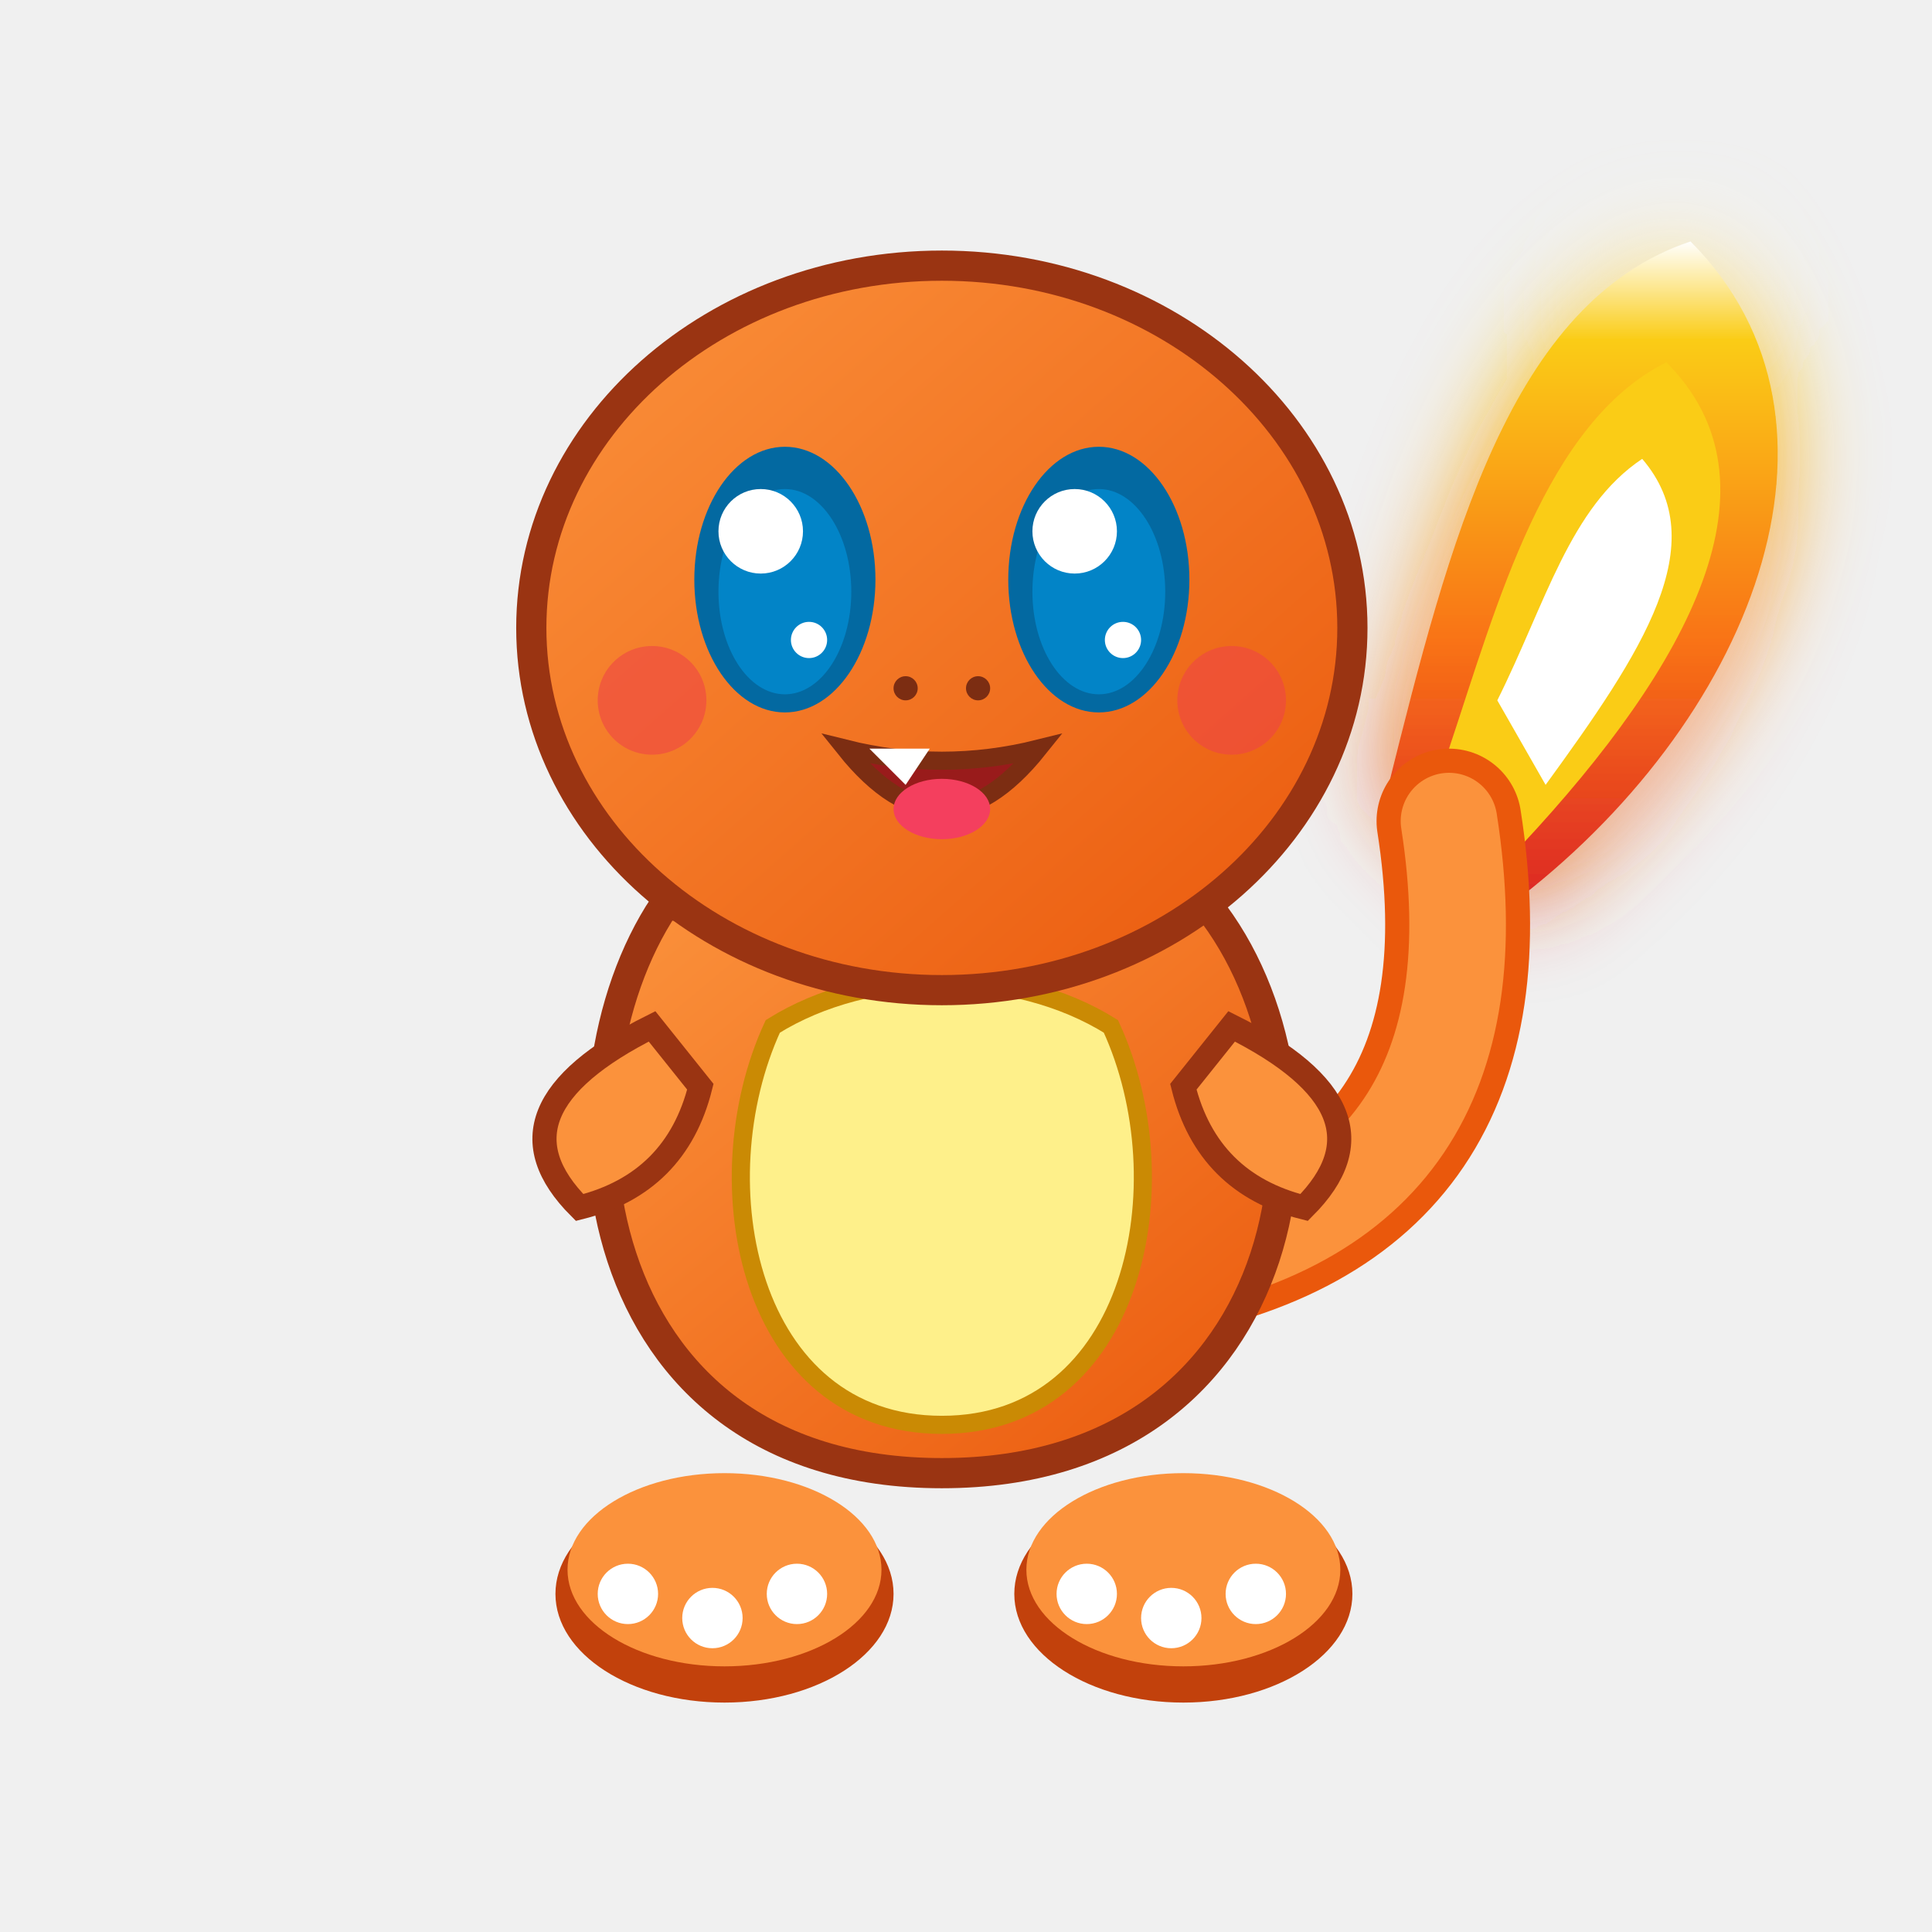
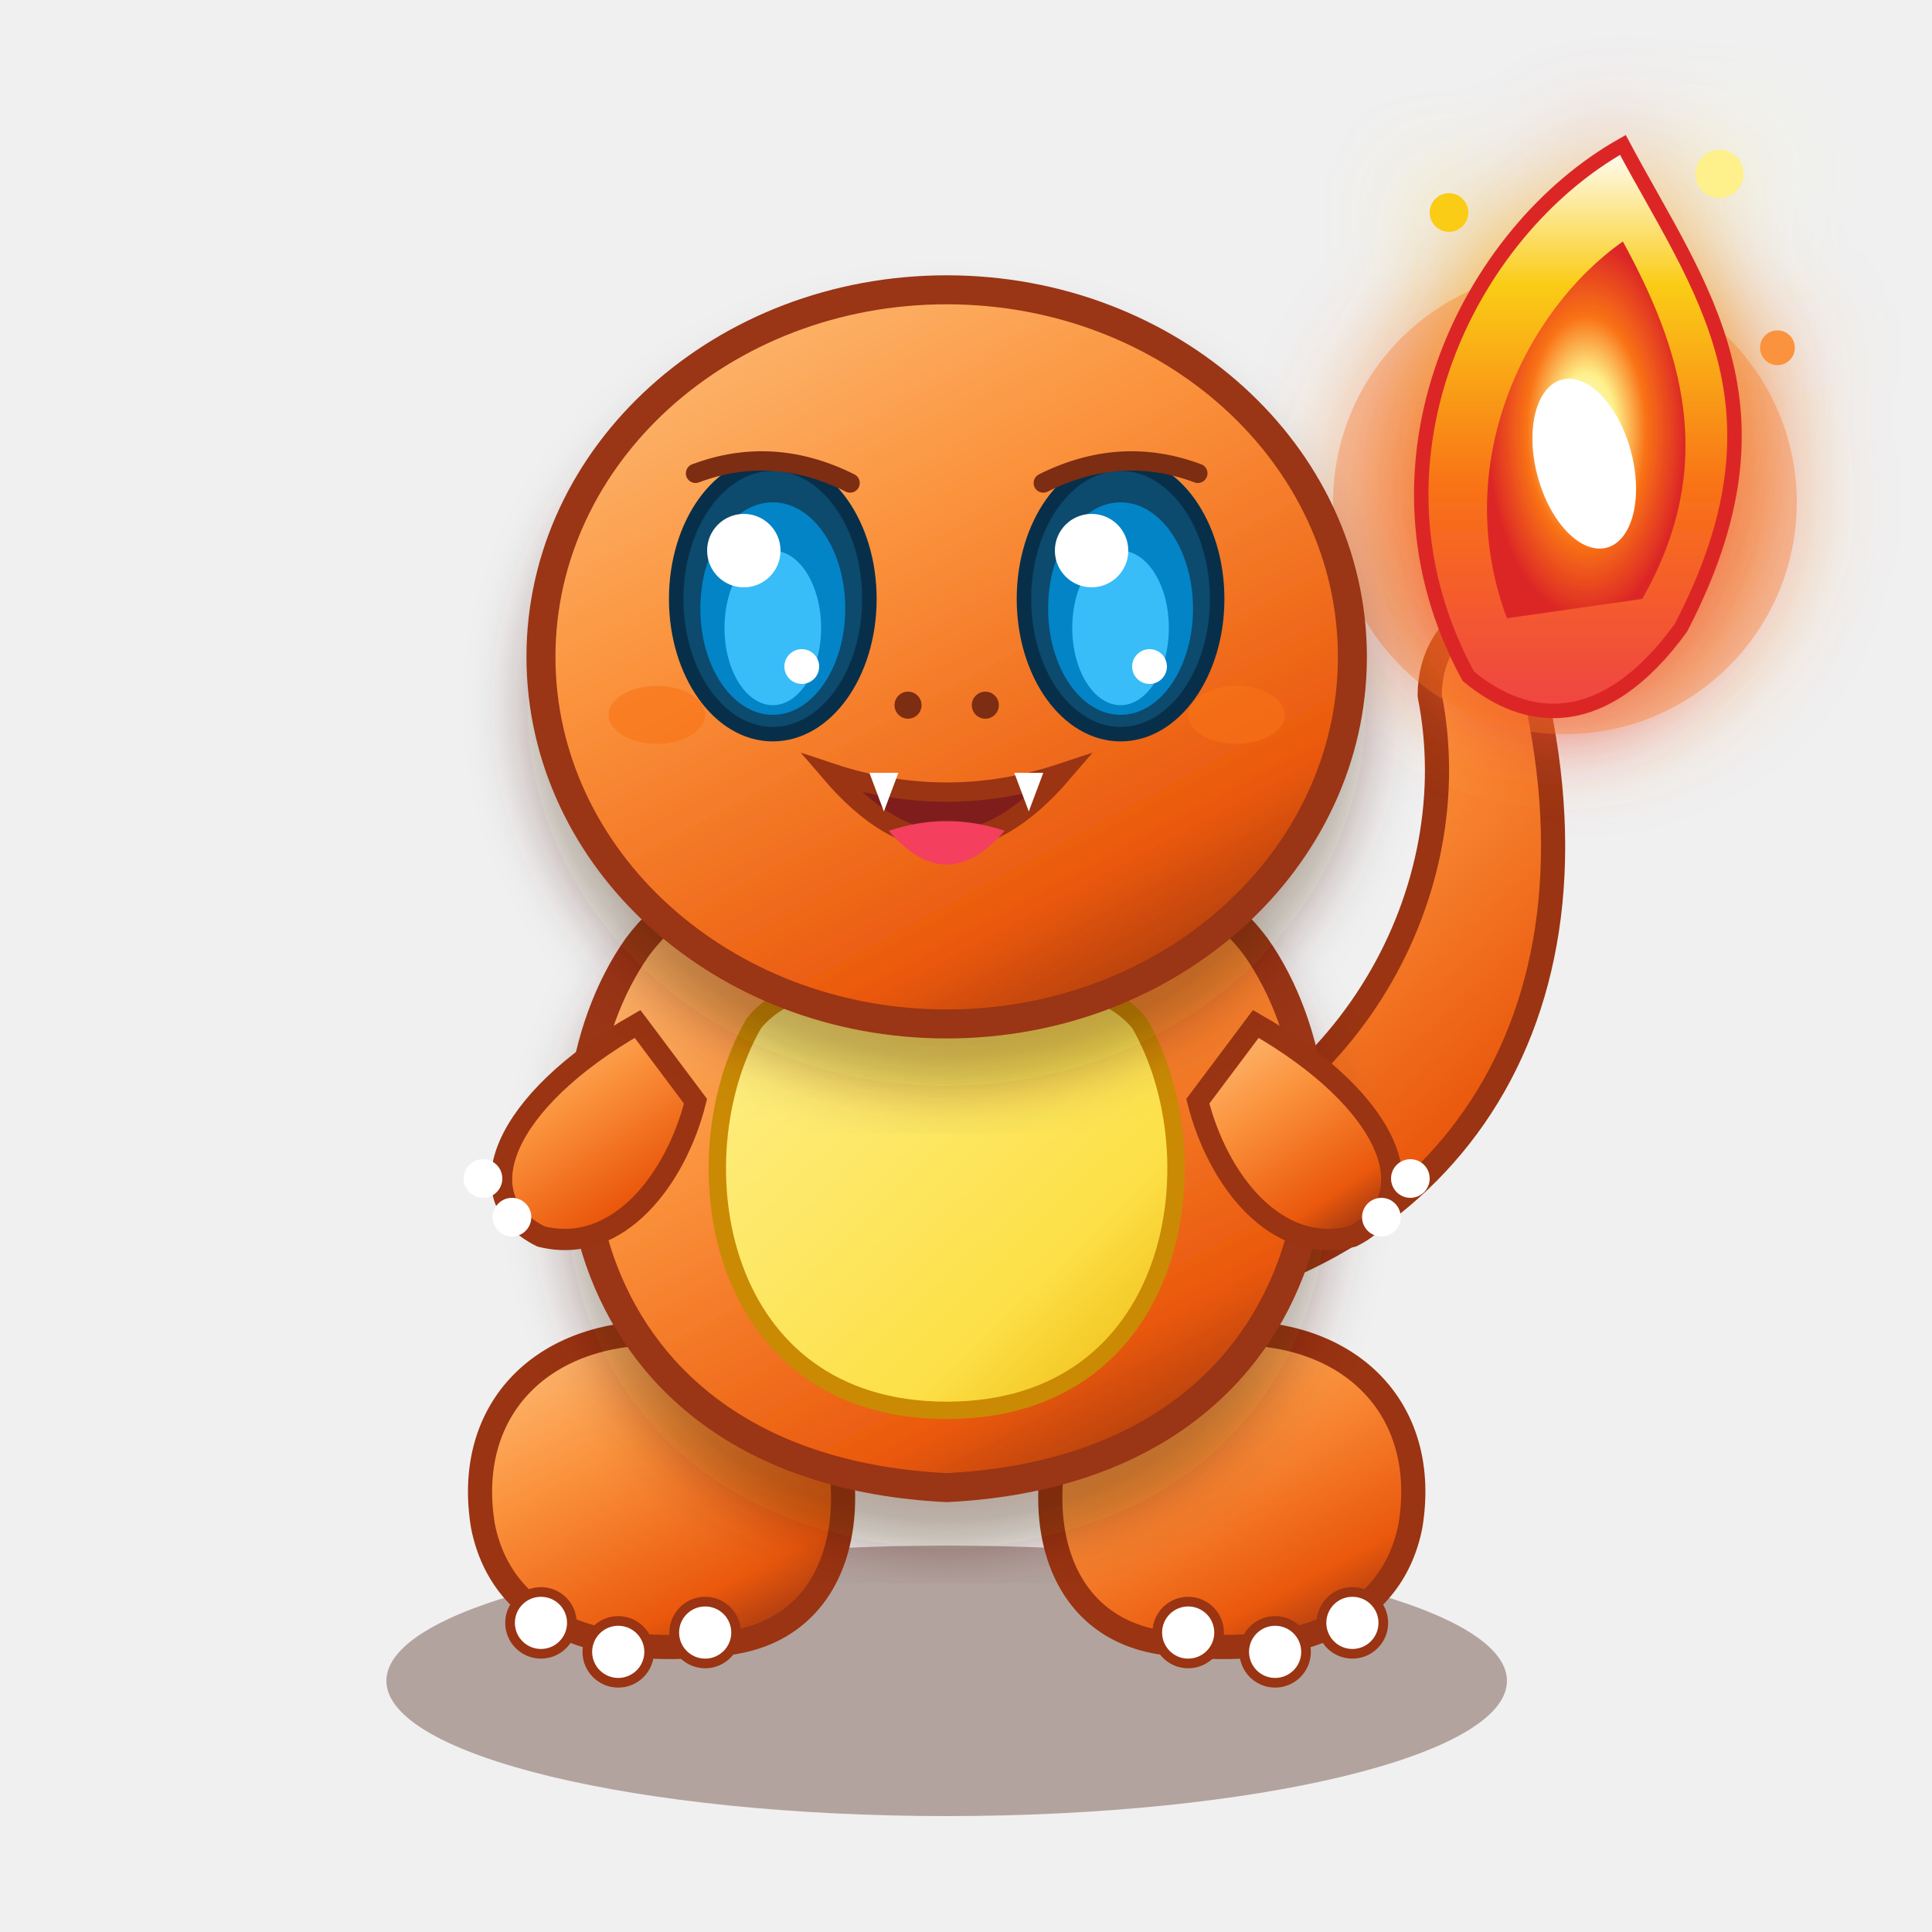
- <svg xmlns="http://www.w3.org/2000/svg" viewBox="0 0 160 160" width="160" height="160">
+ <svg xmlns="http://www.w3.org/2000/svg" viewBox="0 0 200 200" width="200" height="200">
  <defs>
-     <filter id="flame-glow-fx" x="-30%" y="-30%" width="160%" height="160%">
-       <feGaussianBlur stdDeviation="4" result="blur" />
+     <filter id="flame-glow" x="-30%" y="-30%" width="160%" height="160%">
+       <feGaussianBlur stdDeviation="5" result="blur" />
      <feComposite in="SourceGraphic" in2="blur" operator="over" />
    </filter>
-     <linearGradient id="fire-grad" x1="0%" y1="100%" x2="0%" y2="0%">
-       <stop offset="0%" stop-color="#dc2626" />
+     <linearGradient id="fc-body-grad" x1="20%" y1="0%" x2="80%" y2="100%">
+       <stop offset="0%" stop-color="#fdba74" />
+       <stop offset="35%" stop-color="#fb923c" />
+       <stop offset="80%" stop-color="#ea580c" />
+       <stop offset="100%" stop-color="#9a3412" />
+     </linearGradient>
+     <linearGradient id="fc-belly-grad" x1="0%" y1="0%" x2="100%" y2="100%">
+       <stop offset="0%" stop-color="#fef08a" />
+       <stop offset="70%" stop-color="#fde047" />
+       <stop offset="100%" stop-color="#eab308" />
+     </linearGradient>
+     <radialGradient id="fc-flame-core" cx="50%" cy="50%" r="50%">
+       <stop offset="0%" stop-color="#ffffff" />
+       <stop offset="30%" stop-color="#fef08a" />
+       <stop offset="60%" stop-color="#f97316" />
+       <stop offset="100%" stop-color="#dc2626" />
+     </radialGradient>
+     <linearGradient id="fc-flame-tongue" x1="0%" y1="100%" x2="0%" y2="0%">
+       <stop offset="0%" stop-color="#ef4444" />
      <stop offset="40%" stop-color="#f97316" />
-       <stop offset="85%" stop-color="#facc15" />
+       <stop offset="75%" stop-color="#facc15" />
      <stop offset="100%" stop-color="#ffffff" />
    </linearGradient>
-     <linearGradient id="body-grad" x1="0%" y1="0%" x2="100%" y2="100%">
-       <stop offset="0%" stop-color="#fb923c" />
-       <stop offset="100%" stop-color="#ea580c" />
-     </linearGradient>
+     <filter id="fc-shadow" x="-15%" y="-15%" width="130%" height="130%">
+       <feDropShadow dx="0" dy="5" stdDeviation="3" flood-color="#431407" flood-opacity="0.35" />
+     </filter>
  </defs>
-   <g class="tail-flame-group" filter="url(#flame-glow-fx)">
-     <path d="M125 75 C145 60, 155 35, 140 20 C125 25, 120 45, 115 65 Z" fill="url(#fire-grad)" />
-     <path d="M126 70 C140 55, 148 40, 138 30 C128 35, 124 50, 120 62 Z" fill="#facc15" />
-     <path d="M128 65 C136 54, 142 45, 136 38 C130 42, 128 50, 124 58 Z" fill="#ffffff" />
+   <ellipse cx="98" cy="174" rx="58" ry="14" fill="rgba(67, 20, 7, 0.35)" />
+   <path d="M120 135 C150 130 168 105 158 68 C156 60 148 64 148 72 C152 92 140 115 116 122 Z" fill="url(#fc-body-grad)" stroke="#9a3412" stroke-width="2.5" stroke-linejoin="round" />
+   <g filter="url(#flame-glow)">
+     <circle cx="162" cy="52" r="24" fill="#f97316" opacity="0.35" />
+     <path d="M152 70 C140 48 152 24 168 15 C176 30 186 42 174 65 C166 76 158 75 152 70 Z" fill="url(#fc-flame-tongue)" stroke="#dc2626" stroke-width="1.5" />
+     <path d="M156 64 C150 48 158 32 168 25 C174 36 178 48 170 62 Z" fill="url(#fc-flame-core)" />
+     <ellipse cx="164" cy="48" rx="5" ry="9" fill="#ffffff" transform="rotate(-15 164 48)" />
+     <circle cx="178" cy="18" r="2.5" fill="#fef08a" />
+     <circle cx="150" cy="22" r="2" fill="#facc15" />
+     <circle cx="184" cy="36" r="1.8" fill="#fb923c" />
  </g>
-   <path d="M95 105 Q125 100 120 68" stroke="#ea580c" stroke-width="12" stroke-linecap="round" fill="none" />
-   <path d="M95 105 Q125 100 120 68" stroke="#fb923c" stroke-width="8" stroke-linecap="round" fill="none" />
-   <ellipse cx="60" cy="132" rx="14" ry="9" fill="#c2410c" />
-   <ellipse cx="60" cy="130" rx="13" ry="8" fill="#fb923c" />
-   <ellipse cx="98" cy="132" rx="14" ry="9" fill="#c2410c" />
-   <ellipse cx="98" cy="130" rx="13" ry="8" fill="#fb923c" />
-   <circle cx="52" cy="132" r="2.5" fill="#ffffff" />
-   <circle cx="59" cy="134" r="2.5" fill="#ffffff" />
-   <circle cx="66" cy="132" r="2.5" fill="#ffffff" />
-   <circle cx="90" cy="132" r="2.5" fill="#ffffff" />
-   <circle cx="97" cy="134" r="2.5" fill="#ffffff" />
-   <circle cx="104" cy="132" r="2.5" fill="#ffffff" />
-   <path d="M55 75 C45 90 48 122 78 122 C108 122 112 90 100 75 Z" fill="url(#body-grad)" stroke="#9a3412" stroke-width="2.5" />
-   <path d="M64 85 C58 98 62 118 78 118 C94 118 98 98 92 85 C84 80 72 80 64 85 Z" fill="#fef08a" stroke="#ca8a04" stroke-width="1.5" />
-   <path d="M54 85 Q40 92 48 100 Q56 98 58 90 Z" fill="#fb923c" stroke="#9a3412" stroke-width="2" />
-   <path d="M102 85 Q116 92 108 100 Q100 98 98 90 Z" fill="#fb923c" stroke="#9a3412" stroke-width="2" />
-   <ellipse cx="78" cy="52" rx="34" ry="30" fill="url(#body-grad)" stroke="#9a3412" stroke-width="2.5" />
-   <ellipse cx="65" cy="48" rx="7.5" ry="11" fill="#0369a1" />
-   <ellipse cx="91" cy="48" rx="7.5" ry="11" fill="#0369a1" />
-   <ellipse cx="65" cy="49" rx="5.5" ry="8.5" fill="#0284c7" />
-   <ellipse cx="91" cy="49" rx="5.5" ry="8.5" fill="#0284c7" />
-   <circle cx="63" cy="44" r="3.5" fill="#ffffff" />
-   <circle cx="89" cy="44" r="3.5" fill="#ffffff" />
-   <circle cx="67" cy="53" r="1.5" fill="#ffffff" />
-   <circle cx="93" cy="53" r="1.5" fill="#ffffff" />
-   <circle cx="75" cy="57" r="1" fill="#7c2d12" />
-   <circle cx="81" cy="57" r="1" fill="#7c2d12" />
-   <path d="M70 62 Q78 72 86 62 Q78 64 70 62 Z" fill="#991b1b" stroke="#7c2d12" stroke-width="1.5" />
-   <polygon points="72,62 75,65 77,62" fill="#ffffff" />
-   <ellipse cx="78" cy="67" rx="4" ry="2.5" fill="#f43f5e" />
-   <circle cx="54" cy="58" r="4.5" fill="#ef4444" opacity="0.6" />
-   <circle cx="102" cy="58" r="4.5" fill="#ef4444" opacity="0.6" />
+   <path d="M68 138 C56 138 48 146 50 158 C52 168 62 172 76 170 C88 168 90 154 84 142 Z" fill="url(#fc-body-grad)" stroke="#9a3412" stroke-width="2.5" />
+   <circle cx="56" cy="168" r="3.2" fill="#ffffff" stroke="#9a3412" stroke-width="1" />
+   <circle cx="64" cy="171" r="3.2" fill="#ffffff" stroke="#9a3412" stroke-width="1" />
+   <circle cx="73" cy="169" r="3.2" fill="#ffffff" stroke="#9a3412" stroke-width="1" />
+   <path d="M112 142 C106 154 108 168 120 170 C134 172 144 168 146 158 C148 146 140 138 128 138 Z" fill="url(#fc-body-grad)" stroke="#9a3412" stroke-width="2.5" />
+   <circle cx="123" cy="169" r="3.2" fill="#ffffff" stroke="#9a3412" stroke-width="1" />
+   <circle cx="132" cy="171" r="3.2" fill="#ffffff" stroke="#9a3412" stroke-width="1" />
+   <circle cx="140" cy="168" r="3.2" fill="#ffffff" stroke="#9a3412" stroke-width="1" />
+   <path d="M66 98 C54 115 58 152 98 154 C138 152 142 115 130 98 C124 90 114 88 98 88 C82 88 72 90 66 98 Z" fill="url(#fc-body-grad)" stroke="#9a3412" stroke-width="3" filter="url(#fc-shadow)" />
+   <path d="M78 106 C70 120 74 146 98 146 C122 146 126 120 118 106 C112 98 84 98 78 106 Z" fill="url(#fc-belly-grad)" stroke="#ca8a04" stroke-width="1.8" />
+   <path d="M66 106 C52 114 48 124 56 128 C64 130 70 122 72 114 Z" fill="url(#fc-body-grad)" stroke="#9a3412" stroke-width="2.2" />
+   <circle cx="50" cy="122" r="2" fill="#ffffff" />
+   <circle cx="53" cy="126" r="2" fill="#ffffff" />
+   <path d="M130 106 C144 114 148 124 140 128 C132 130 126 122 124 114 Z" fill="url(#fc-body-grad)" stroke="#9a3412" stroke-width="2.2" />
+   <circle cx="146" cy="122" r="2" fill="#ffffff" />
+   <circle cx="143" cy="126" r="2" fill="#ffffff" />
+   <ellipse cx="98" cy="68" rx="42" ry="38" fill="url(#fc-body-grad)" stroke="#9a3412" stroke-width="3" filter="url(#fc-shadow)" />
+   <ellipse cx="80" cy="62" rx="10" ry="14" fill="#0c4a6e" stroke="#082f49" stroke-width="1.5" />
+   <ellipse cx="80" cy="63" rx="7.5" ry="11" fill="#0284c7" />
+   <ellipse cx="80" cy="65" rx="5" ry="8" fill="#38bdf8" />
+   <circle cx="77" cy="57" r="3.8" fill="#ffffff" />
+   <circle cx="83" cy="69" r="1.8" fill="#ffffff" />
+   <ellipse cx="116" cy="62" rx="10" ry="14" fill="#0c4a6e" stroke="#082f49" stroke-width="1.5" />
+   <ellipse cx="116" cy="63" rx="7.5" ry="11" fill="#0284c7" />
+   <ellipse cx="116" cy="65" rx="5" ry="8" fill="#38bdf8" />
+   <circle cx="113" cy="57" r="3.8" fill="#ffffff" />
+   <circle cx="119" cy="69" r="1.8" fill="#ffffff" />
+   <path d="M72 49 Q80 46 88 50" stroke="#7c2d12" stroke-width="2" stroke-linecap="round" fill="none" />
+   <path d="M108 50 Q116 46 124 49" stroke="#7c2d12" stroke-width="2" stroke-linecap="round" fill="none" />
+   <circle cx="94" cy="73" r="1.4" fill="#7c2d12" />
+   <circle cx="102" cy="73" r="1.4" fill="#7c2d12" />
+   <path d="M86 80 Q98 94 110 80 Q98 84 86 80 Z" fill="#7f1d1d" stroke="#9a3412" stroke-width="2" />
+   <polygon points="90,80 93,80 91.5,84" fill="#ffffff" />
+   <polygon points="105,80 108,80 106.5,84" fill="#ffffff" />
+   <path d="M92 86 Q98 93 104 86 Q98 84 92 86 Z" fill="#f43f5e" />
+   <ellipse cx="68" cy="74" rx="5" ry="3" fill="#f97316" opacity="0.6" />
+   <ellipse cx="128" cy="74" rx="5" ry="3" fill="#f97316" opacity="0.6" />
</svg>
